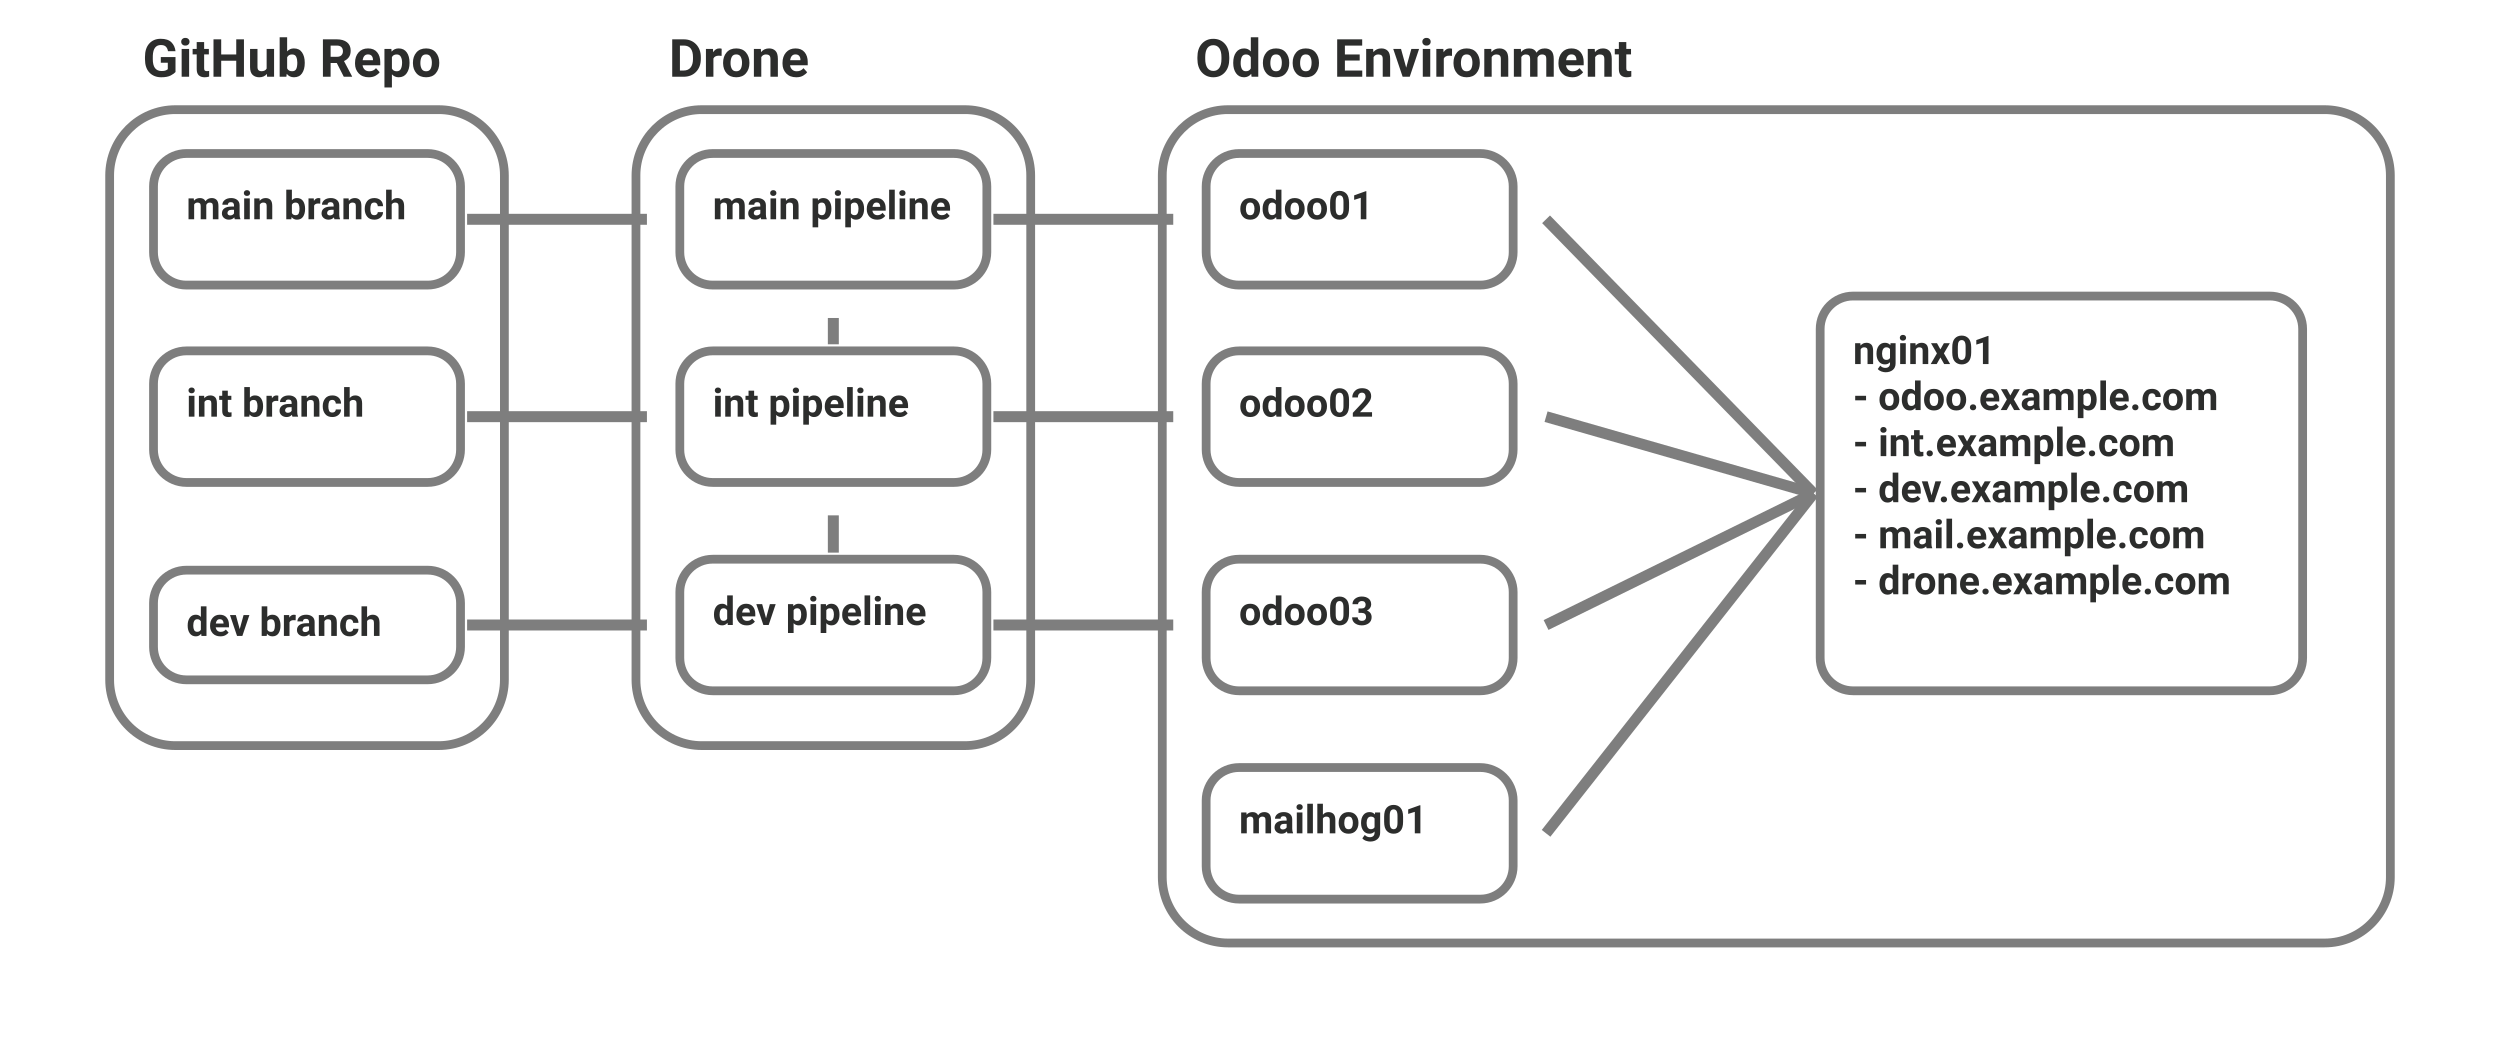
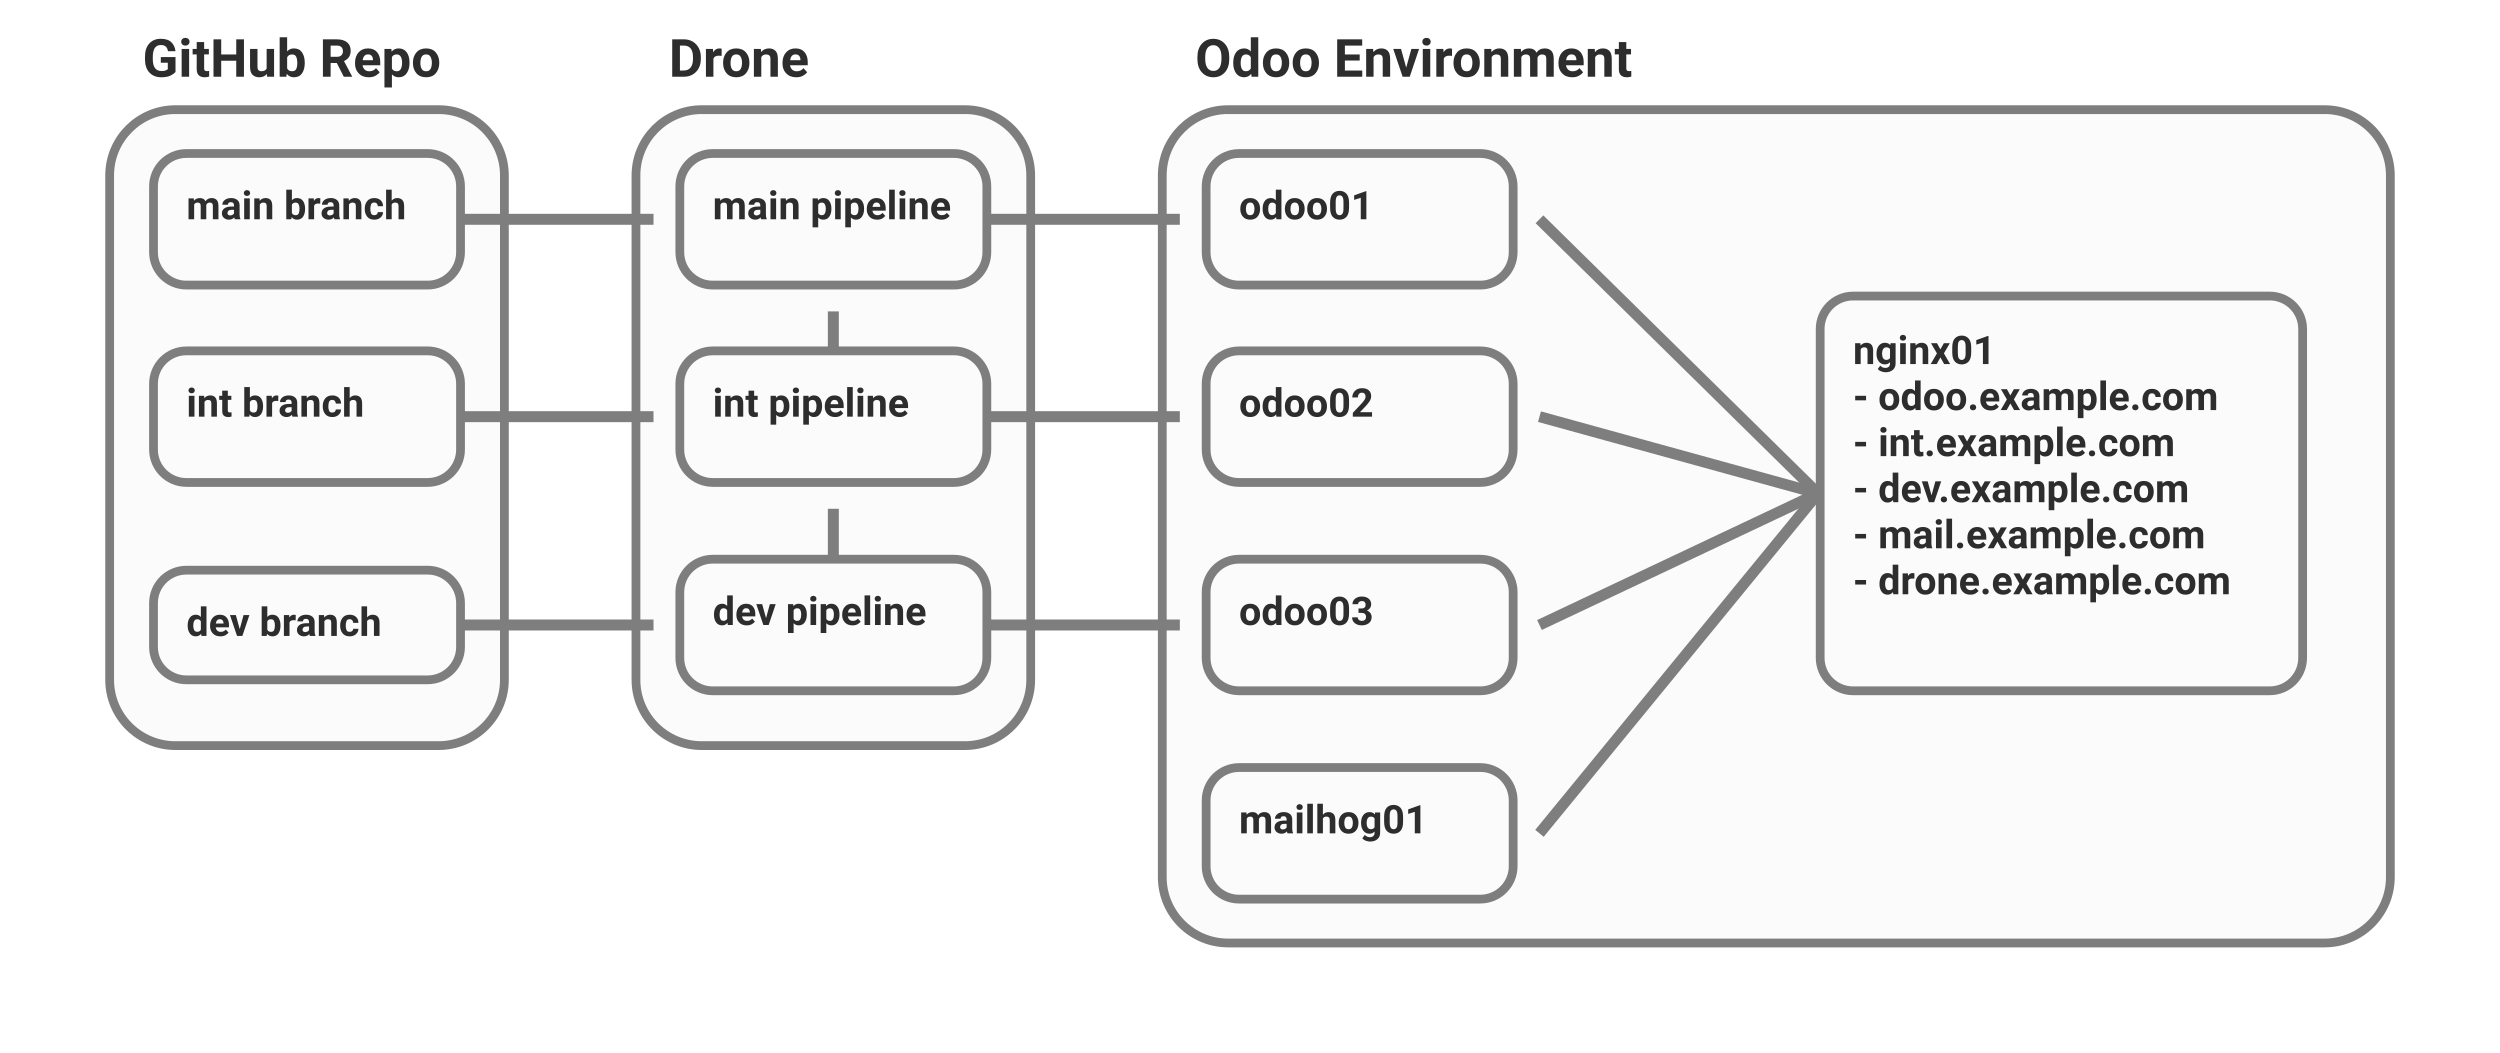
<svg xmlns="http://www.w3.org/2000/svg" viewBox="-470 -330 1140 480">
+   <rect x="60" y="-280" width="560" height="380" rx="30" stroke="#7e7e7e" stroke-width="4" fill="#fbfbfb" />
+   <text x="75" y="-295" font-family="Roboto, Oxygen, Ubuntu, Cantarell, sans-serif" font-size="24" font-weight="bold" fill="#2c2d2c">Odoo Environment</text>
+   <rect x="-180" y="-280" width="180" height="290" rx="30" stroke="#7e7e7e" stroke-width="4" fill="#fbfbfb" />
+   <text x="-165" y="-295" font-family="Roboto, Oxygen, Ubuntu, Cantarell, sans-serif" font-size="24" font-weight="bold" fill="#2c2d2c">Drone</text>
+   <rect x="-420" y="-280" width="180" height="290" rx="30" stroke="#7e7e7e" stroke-width="4" fill="#fbfbfb" />
+   <text x="-405" y="-295" font-family="Roboto, Oxygen, Ubuntu, Cantarell, sans-serif" font-size="24" font-weight="bold" fill="#2c2d2c">GitHub Repo</text>
  <marker id="triangle-#7e7e7e" viewBox="0 0 10 10" refX="1" refY="5" fill="#7e7e7e" markerUnits="strokeWidth" markerWidth="3" markerHeight="3" orient="auto">
-     <path d="M 0 0 L 10 5 L 0 10 z" />
+     <path d="M 0 0 L 7 5 L 0 10 z" />
  </marker>
-   <line x1="-257" y1="-230" x2="-175" y2="-230" stroke="#7e7e7e" stroke-width="5" marker-end="url(#triangle-#7e7e7e)" />
+   <line x1="-259" y1="-230" x2="-172" y2="-230" stroke="#7e7e7e" stroke-width="5" marker-end="url(#triangle-#7e7e7e)" />
  <marker id="triangle-#7e7e7e" viewBox="0 0 10 10" refX="1" refY="5" fill="#7e7e7e" markerUnits="strokeWidth" markerWidth="3" markerHeight="3" orient="auto">
-     <path d="M 0 0 L 10 5 L 0 10 z" />
+     <path d="M 0 0 L 7 5 L 0 10 z" />
  </marker>
-   <line x1="-257" y1="-140" x2="-175" y2="-140" stroke="#7e7e7e" stroke-width="5" marker-end="url(#triangle-#7e7e7e)" />
+   <line x1="-259" y1="-140" x2="-172" y2="-140" stroke="#7e7e7e" stroke-width="5" marker-end="url(#triangle-#7e7e7e)" />
  <marker id="triangle-#7e7e7e" viewBox="0 0 10 10" refX="1" refY="5" fill="#7e7e7e" markerUnits="strokeWidth" markerWidth="3" markerHeight="3" orient="auto">
-     <path d="M 0 0 L 10 5 L 0 10 z" />
+     <path d="M 0 0 L 7 5 L 0 10 z" />
  </marker>
-   <line x1="-257" y1="-45" x2="-175" y2="-45" stroke="#7e7e7e" stroke-width="5" marker-end="url(#triangle-#7e7e7e)" />
+   <line x1="-259" y1="-45" x2="-172" y2="-45" stroke="#7e7e7e" stroke-width="5" marker-end="url(#triangle-#7e7e7e)" />
  <marker id="triangle-#7e7e7e" viewBox="0 0 10 10" refX="1" refY="5" fill="#7e7e7e" markerUnits="strokeWidth" markerWidth="3" markerHeight="3" orient="auto">
-     <path d="M 0 0 L 10 5 L 0 10 z" />
+     <path d="M 0 0 L 7 5 L 0 10 z" />
  </marker>
-   <line x1="357" y1="-105" x2="235" y2="-230" stroke="#7e7e7e" stroke-width="5" marker-end="url(#triangle-#7e7e7e)" />
+   <line x1="359" y1="-105" x2="232" y2="-230" stroke="#7e7e7e" stroke-width="5" marker-end="url(#triangle-#7e7e7e)" />
  <marker id="triangle-#7e7e7e" viewBox="0 0 10 10" refX="1" refY="5" fill="#7e7e7e" markerUnits="strokeWidth" markerWidth="3" markerHeight="3" orient="auto">
-     <path d="M 0 0 L 10 5 L 0 10 z" />
+     <path d="M 0 0 L 7 5 L 0 10 z" />
  </marker>
-   <line x1="357" y1="-105" x2="235" y2="-140" stroke="#7e7e7e" stroke-width="5" marker-end="url(#triangle-#7e7e7e)" />
+   <line x1="359" y1="-105" x2="232" y2="-140" stroke="#7e7e7e" stroke-width="5" marker-end="url(#triangle-#7e7e7e)" />
  <marker id="triangle-#7e7e7e" viewBox="0 0 10 10" refX="1" refY="5" fill="#7e7e7e" markerUnits="strokeWidth" markerWidth="3" markerHeight="3" orient="auto">
-     <path d="M 0 0 L 10 5 L 0 10 z" />
+     <path d="M 0 0 L 7 5 L 0 10 z" />
  </marker>
-   <line x1="357" y1="-105" x2="235" y2="-45" stroke="#7e7e7e" stroke-width="5" marker-end="url(#triangle-#7e7e7e)" />
+   <line x1="359" y1="-105" x2="232" y2="-45" stroke="#7e7e7e" stroke-width="5" marker-end="url(#triangle-#7e7e7e)" />
  <marker id="triangle-#7e7e7e" viewBox="0 0 10 10" refX="1" refY="5" fill="#7e7e7e" markerUnits="strokeWidth" markerWidth="3" markerHeight="3" orient="auto">
-     <path d="M 0 0 L 10 5 L 0 10 z" />
+     <path d="M 0 0 L 7 5 L 0 10 z" />
  </marker>
-   <line x1="357" y1="-105" x2="235" y2="50" stroke="#7e7e7e" stroke-width="5" marker-end="url(#triangle-#7e7e7e)" />
+   <line x1="359" y1="-105" x2="232" y2="50" stroke="#7e7e7e" stroke-width="5" marker-end="url(#triangle-#7e7e7e)" />
  <marker id="triangle-#7e7e7e" viewBox="0 0 10 10" refX="1" refY="5" fill="#7e7e7e" markerUnits="strokeWidth" markerWidth="3" markerHeight="3" orient="auto">
-     <path d="M 0 0 L 10 5 L 0 10 z" />
+     <path d="M 0 0 L 7 5 L 0 10 z" />
  </marker>
-   <line x1="-90" y1="-78" x2="-90" y2="-95" stroke="#7e7e7e" stroke-width="5" marker-end="url(#triangle-#7e7e7e)" />
+   <line x1="-90" y1="-76" x2="-90" y2="-98" stroke="#7e7e7e" stroke-width="5" marker-end="url(#triangle-#7e7e7e)" />
  <marker id="triangle-#7e7e7e" viewBox="0 0 10 10" refX="1" refY="5" fill="#7e7e7e" markerUnits="strokeWidth" markerWidth="3" markerHeight="3" orient="auto">
-     <path d="M 0 0 L 10 5 L 0 10 z" />
+     <path d="M 0 0 L 7 5 L 0 10 z" />
  </marker>
-   <line x1="-90" y1="-173" x2="-90" y2="-185" stroke="#7e7e7e" stroke-width="5" marker-end="url(#triangle-#7e7e7e)" />
+   <line x1="-90" y1="-171" x2="-90" y2="-188" stroke="#7e7e7e" stroke-width="5" marker-end="url(#triangle-#7e7e7e)" />
  <marker id="triangle-#7e7e7e" viewBox="0 0 10 10" refX="1" refY="5" fill="#7e7e7e" markerUnits="strokeWidth" markerWidth="3" markerHeight="3" orient="auto">
-     <path d="M 0 0 L 10 5 L 0 10 z" />
+     <path d="M 0 0 L 7 5 L 0 10 z" />
  </marker>
-   <line x1="-17" y1="-230" x2="65" y2="-230" stroke="#7e7e7e" stroke-width="5" marker-end="url(#triangle-#7e7e7e)" />
+   <line x1="-19" y1="-230" x2="68" y2="-230" stroke="#7e7e7e" stroke-width="5" marker-end="url(#triangle-#7e7e7e)" />
  <marker id="triangle-#7e7e7e" viewBox="0 0 10 10" refX="1" refY="5" fill="#7e7e7e" markerUnits="strokeWidth" markerWidth="3" markerHeight="3" orient="auto">
-     <path d="M 0 0 L 10 5 L 0 10 z" />
+     <path d="M 0 0 L 7 5 L 0 10 z" />
  </marker>
-   <line x1="-17" y1="-140" x2="65" y2="-140" stroke="#7e7e7e" stroke-width="5" marker-end="url(#triangle-#7e7e7e)" />
+   <line x1="-19" y1="-140" x2="68" y2="-140" stroke="#7e7e7e" stroke-width="5" marker-end="url(#triangle-#7e7e7e)" />
  <marker id="triangle-#7e7e7e" viewBox="0 0 10 10" refX="1" refY="5" fill="#7e7e7e" markerUnits="strokeWidth" markerWidth="3" markerHeight="3" orient="auto">
-     <path d="M 0 0 L 10 5 L 0 10 z" />
+     <path d="M 0 0 L 7 5 L 0 10 z" />
  </marker>
-   <line x1="-17" y1="-45" x2="65" y2="-45" stroke="#7e7e7e" stroke-width="5" marker-end="url(#triangle-#7e7e7e)" />
+   <line x1="-19" y1="-45" x2="68" y2="-45" stroke="#7e7e7e" stroke-width="5" marker-end="url(#triangle-#7e7e7e)" />
  <rect x="80" y="-260" width="140" height="60" rx="15" stroke="#7e7e7e" stroke-width="4" fill="none" />
  <text x="95" y="-230" font-family="Roboto, Oxygen, Ubuntu, Cantarell, sans-serif" font-size="18" font-weight="bold" fill="#2c2d2c">odoo01</text>
  <rect x="-160" y="-260" width="140" height="60" rx="15" stroke="#7e7e7e" stroke-width="4" fill="none" />
  <text x="-145" y="-230" font-family="Roboto, Oxygen, Ubuntu, Cantarell, sans-serif" font-size="18" font-weight="bold" fill="#2c2d2c">main pipeline</text>
  <rect x="-400" y="-260" width="140" height="60" rx="15" stroke="#7e7e7e" stroke-width="4" fill="none" />
  <text x="-385" y="-230" font-family="Roboto, Oxygen, Ubuntu, Cantarell, sans-serif" font-size="18" font-weight="bold" fill="#2c2d2c">main branch</text>
  <rect x="-400" y="-170" width="140" height="60" rx="15" stroke="#7e7e7e" stroke-width="4" fill="none" />
  <text x="-385" y="-140" font-family="Roboto, Oxygen, Ubuntu, Cantarell, sans-serif" font-size="18" font-weight="bold" fill="#2c2d2c">int branch</text>
  <rect x="-400" y="-70" width="140" height="50" rx="15" stroke="#7e7e7e" stroke-width="4" fill="none" />
  <text x="-385" y="-40" font-family="Roboto, Oxygen, Ubuntu, Cantarell, sans-serif" font-size="18" font-weight="bold" fill="#2c2d2c">dev branch</text>
  <rect x="-160" y="-75" width="140" height="60" rx="15" stroke="#7e7e7e" stroke-width="4" fill="none" />
  <text x="-145" y="-45" font-family="Roboto, Oxygen, Ubuntu, Cantarell, sans-serif" font-size="18" font-weight="bold" fill="#2c2d2c">dev pipeline</text>
  <rect x="-160" y="-170" width="140" height="60" rx="15" stroke="#7e7e7e" stroke-width="4" fill="none" />
  <text x="-145" y="-140" font-family="Roboto, Oxygen, Ubuntu, Cantarell, sans-serif" font-size="18" font-weight="bold" fill="#2c2d2c">int pipeline</text>
  <rect x="80" y="20" width="140" height="60" rx="15" stroke="#7e7e7e" stroke-width="4" fill="none" />
  <text x="95" y="50" font-family="Roboto, Oxygen, Ubuntu, Cantarell, sans-serif" font-size="18" font-weight="bold" fill="#2c2d2c">mailhog01</text>
  <rect x="80" y="-75" width="140" height="60" rx="15" stroke="#7e7e7e" stroke-width="4" fill="none" />
  <text x="95" y="-45" font-family="Roboto, Oxygen, Ubuntu, Cantarell, sans-serif" font-size="18" font-weight="bold" fill="#2c2d2c">odoo03</text>
  <rect x="80" y="-170" width="140" height="60" rx="15" stroke="#7e7e7e" stroke-width="4" fill="none" />
  <text x="95" y="-140" font-family="Roboto, Oxygen, Ubuntu, Cantarell, sans-serif" font-size="18" font-weight="bold" fill="#2c2d2c">odoo02</text>
  <rect x="360" y="-195" width="220" height="180" rx="15" stroke="#7e7e7e" stroke-width="4" fill="none" />
  <text x="375" y="-185" font-family="Roboto, Oxygen, Ubuntu, Cantarell, sans-serif" font-size="18" font-weight="bold" fill="#2c2d2c">
    <tspan x="375" dy="21">nginx01</tspan>
    <tspan x="375" dy="21">- odoo.example.com</tspan>
    <tspan x="375" dy="21">- int.example.com</tspan>
    <tspan x="375" dy="21">- dev.example.com</tspan>
    <tspan x="375" dy="21">- mail.example.com</tspan>
    <tspan x="375" dy="21">- drone.example.com</tspan>
  </text>
-   <rect x="60" y="-280" width="560" height="380" rx="30" stroke="#7e7e7e" stroke-width="4" fill="none" />
-   <text x="75" y="-295" font-family="Roboto, Oxygen, Ubuntu, Cantarell, sans-serif" font-size="24" font-weight="bold" fill="#2c2d2c">Odoo Environment</text>
-   <rect x="-180" y="-280" width="180" height="290" rx="30" stroke="#7e7e7e" stroke-width="4" fill="none" />
-   <text x="-165" y="-295" font-family="Roboto, Oxygen, Ubuntu, Cantarell, sans-serif" font-size="24" font-weight="bold" fill="#2c2d2c">Drone</text>
-   <rect x="-420" y="-280" width="180" height="290" rx="30" stroke="#7e7e7e" stroke-width="4" fill="none" />
-   <text x="-405" y="-295" font-family="Roboto, Oxygen, Ubuntu, Cantarell, sans-serif" font-size="24" font-weight="bold" fill="#2c2d2c">GitHub Repo</text>
</svg>
